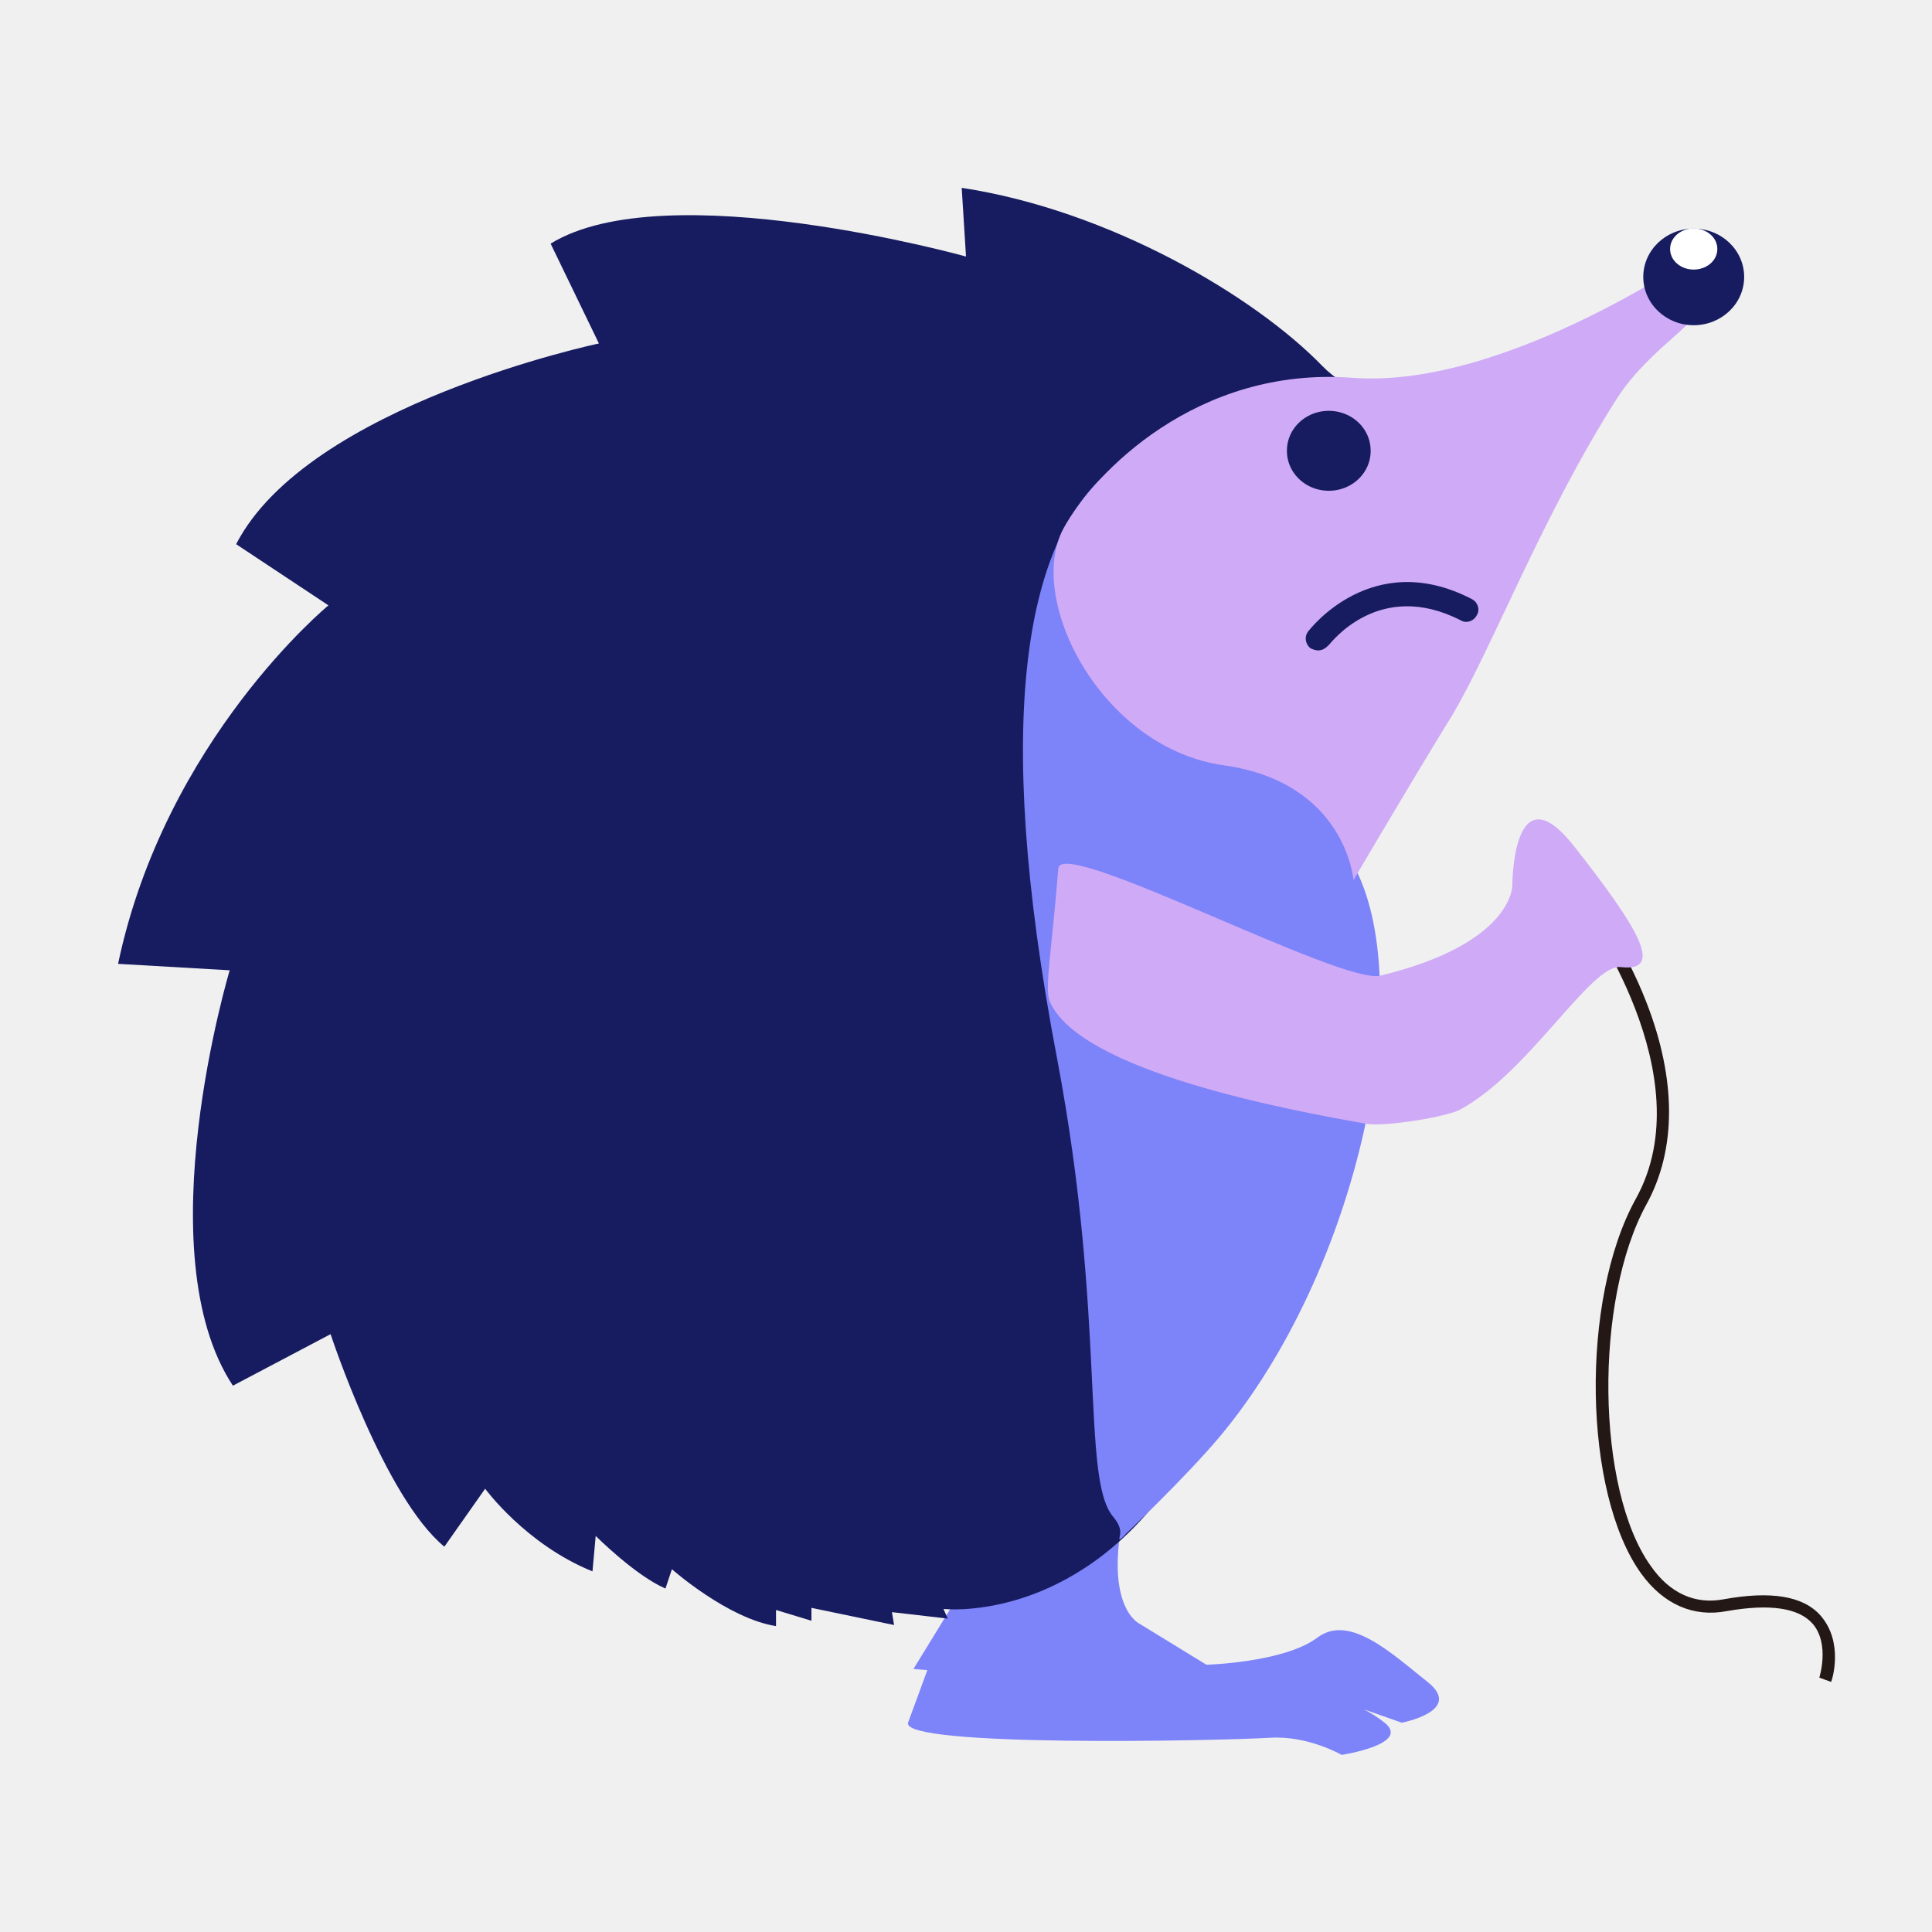
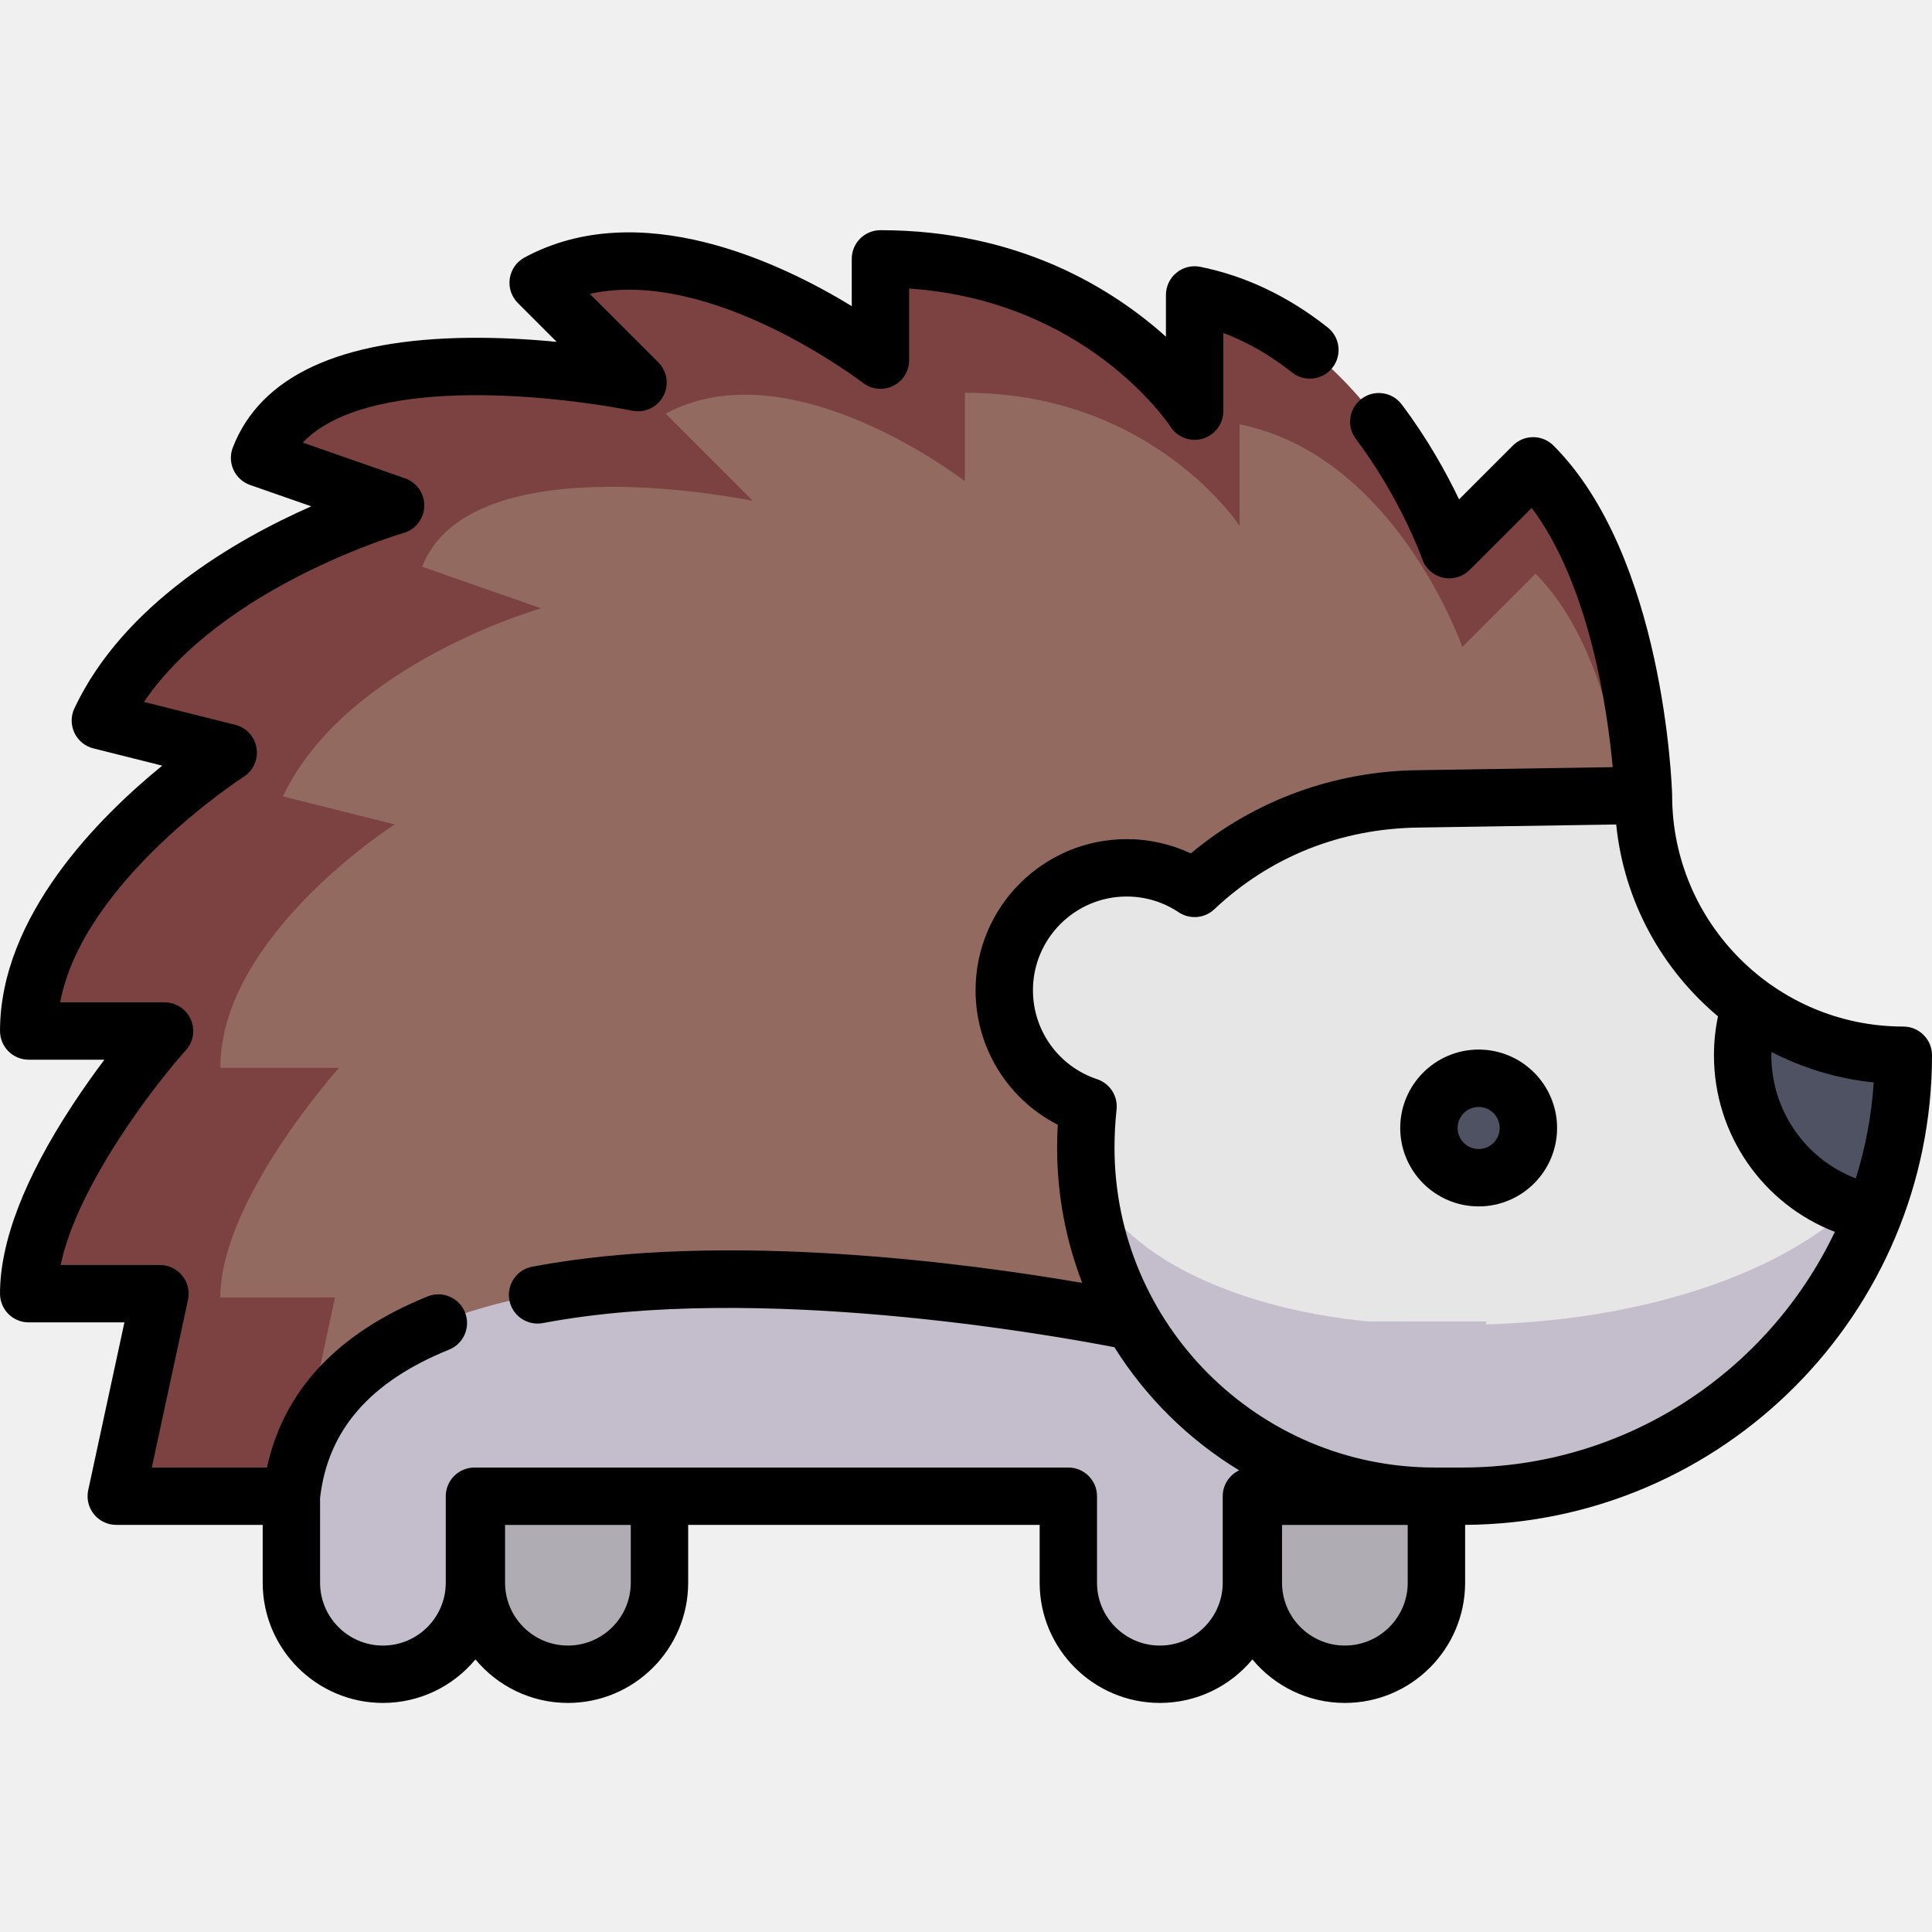
- <svg xmlns="http://www.w3.org/2000/svg" t="1568821858258" class="icon" viewBox="0 0 1024 1024" version="1.1" p-id="3648" width="200" height="200">
-   <defs>
-     <style type="text/css" />
-   </defs>
-   <path d="M970.524 891.449l-6.258-2.276s5.689-17.636-3.413-28.444c-7.396-8.533-22.756-10.809-45.511-6.827-17.636 3.413-33.564-3.413-45.511-19.911-30.72-42.667-32.427-145.067-2.844-198.542 36.409-65.422-27.876-152.462-28.444-153.6l5.12-3.982c0.569 1.138 17.067 22.756 29.013 53.476 15.929 40.96 15.929 77.938 0 106.951-27.876 50.631-26.738 151.324 2.276 191.716 10.24 14.791 23.893 20.48 38.684 17.636 25.031-4.551 42.098-1.707 51.2 8.533 12.516 14.222 6.258 34.133 5.689 35.271z" fill="#231815" p-id="3649" />
-   <path d="M504.036 852.196l-19.911 32.427 7.396 0.569-10.24 27.876c-3.413 13.084 163.271 9.671 192.284 7.964 19.911-1.138 37.547 9.102 37.547 9.102s36.978-5.689 22.756-17.067-31.289-14.222-31.289-14.222l40.391 14.222s32.996-6.258 13.653-21.618-41.529-36.409-58.596-23.324c-17.636 13.084-58.596 14.222-58.596 14.222l-35.271-21.618s-21.049-9.102-6.827-65.991-54.613-37.547-54.613-37.547l-38.684 95.004z" fill="#7D83F9" p-id="3650" />
-   <path d="M500.053 852.764l2.276 5.12-29.582-3.413 1.138 6.827-43.804-9.102v6.827l-18.773-5.689v8.533c-25.6-3.982-55.182-30.151-55.182-30.151L352.711 841.956c-15.929-6.827-36.978-27.876-36.978-27.876l-1.707 18.773c-35.271-14.222-56.889-43.804-56.889-43.804l-21.618 30.72c-31.858-26.169-60.302-112.64-60.302-112.64l-51.769 27.307c-46.649-70.542-1.707-220.16-1.707-220.16L62.578 510.862c25.031-118.898 111.502-190.009 111.502-190.009L125.156 288.427C163.271 214.471 317.44 182.044 317.44 182.044l-25.6-52.907C352.711 91.591 512 135.964 512 135.964l-2.276-36.409c78.507 11.947 155.307 57.458 191.147 94.436 26.169 26.738 77.369 24.462 104.107 21.049 10.24-1.138 19.911-6.258 27.876-13.653L905.671 130.844l-8.533 28.444s-29.582 32.996-57.458 73.956c-25.031 36.409-35.84 85.902-62.578 107.52-69.404 55.751-62.009 89.316-76.231 184.889-25.031 170.098-39.253 208.213-85.902 267.947-51.769 66.56-114.916 59.164-114.916 59.164z" fill="#171C61" p-id="3651" />
-   <path d="M680.391 232.107c-30.151-2.844-191.716-46.08-120.036 329.387 26.169 138.24 12.516 221.867 29.582 242.347 6.258 7.396 2.844 10.809 3.413 11.947 0.569 0.569 3.413-2.844 3.413-2.844s30.72-29.013 49.493-51.2c73.956-88.178 106.382-240.64 70.542-304.356-35.84-63.716 74.524-113.209 60.302-131.413-14.791-17.636-96.711-93.867-96.711-93.867z" fill="#7D83F9" p-id="3652" />
-   <path d="M905.671 130.844S799.289 206.507 716.8 200.249s-137.102 50.631-153.031 79.644c-20.48 37.547 19.911 116.622 84.764 125.724 64.853 9.102 68.836 60.871 68.836 60.871s30.72-52.338 51.769-86.471c21.049-34.702 47.787-105.813 87.609-168.391 17.636-27.876 48.356-42.667 42.667-50.631-24.462-32.996 6.258-30.151 6.258-30.151z" fill="#CFAAF7" p-id="3653" />
-   <path d="M682.098 238.933a22.187 21.049 0 1 0 44.373 0 22.187 21.049 0 1 0-44.373 0Z" fill="#171C61" p-id="3654" />
-   <path d="M698.596 344.747c-1.138 0-2.844-0.569-3.982-1.138-2.844-2.276-3.413-6.258-1.138-9.102 0.569-0.569 33.564-44.373 86.471-17.067 3.413 1.707 4.551 5.689 2.844 8.533-1.707 3.413-5.689 4.551-8.533 2.844-43.236-22.187-68.836 11.947-69.973 13.084-1.707 1.707-3.413 2.844-5.689 2.844z" fill="#171C61" p-id="3655" />
-   <path d="M731.591 517.12c70.542-17.067 69.973-47.787 69.973-47.787s0-62.578 32.996-20.48 48.356 66.56 24.462 63.716c-15.929-1.707-48.356 55.751-85.333 75.662-7.964 3.982-40.391 9.102-49.493 7.396-42.098-7.396-151.893-27.876-167.822-64.853-2.844-7.396 1.138-27.307 4.551-70.542 1.707-17.067 150.187 62.009 170.667 56.889z" fill="#CFAAF7" p-id="3656" />
-   <path d="M870.969 146.773a26.738 25.6 0 1 0 53.476 0 26.738 25.6 0 1 0-53.476 0Z" fill="#171C61" p-id="3657" />
-   <path d="M885.191 131.982a12.516 10.809 0 1 0 25.031 0 12.516 10.809 0 1 0-25.031 0Z" fill="#FFFFFF" p-id="3658" />
+ <svg xmlns="http://www.w3.org/2000/svg" height="512pt" viewBox="0 -61 512 512" width="512pt">
+   <path d="m355.898 382.695c-13.398 0-24.262-10.859-24.262-24.258v-22.922l48.52-32.699v55.621c0 13.398-10.859 24.258-24.258 24.258zm0 0" fill="#afacb3" />
+   <path d="m149.996 382.695c-13.398 0-24.258-10.859-24.258-24.258v-22.922l48.52-33.375v56.297c0 13.398-10.863 24.258-24.262 24.258zm0 0" fill="#afacb3" />
+   <path d="m435.527 149.781-3.438 11.516-50.219 168.457-1.711 5.758h-48.523v22.926c0 3.84-.895 7.48-2.496 10.703-1.176 2.406-2.746 4.586-4.613 6.449-4.391 4.391-10.453 7.109-17.145 7.109-13.402 0-24.262-10.871-24.262-24.262v-22.926h-157.383v22.926c0 2.027-.254 4.004-.719 5.891-2.637 10.551-12.18 18.371-23.543 18.371-13.395 0-24.254-10.871-24.254-24.262v-22.926h-46.414l11.578-53.664h-34.785c0-29.535 36.004-69.621 36.004-69.621h-36.004c0-40.078 52.883-73.781 52.883-73.781l-33.895-8.484c18.918-40.152 78.25-57.023 78.25-57.023l-36.062-12.59c14.773-37.98 100.293-19.953 100.293-19.953l-26.453-26.465c37.973-20.508 90.703 20.512 90.703 20.512v-26.836c56.957 0 83.27 40.352 83.27 40.352v-30.793c47.398 9.551 67.504 67.504 67.504 67.504l22.215-22.211c27.422 27.414 29.219 87.324 29.219 87.324zm0 0" fill="#7c4242" />
+   <path d="m432.484 167.391-48.402 162.363h-305.41l10.121-46.922h-30.406c0-25.812 31.469-60.855 31.469-60.855h-31.469c0-35.039 46.223-64.5 46.223-64.5l-29.625-7.422c16.547-35.102 68.406-49.852 68.406-49.852l-31.523-11.012c12.906-33.195 87.68-17.438 87.68-17.438l-23.125-23.129c33.195-17.934 79.293 17.926 79.293 17.926v-23.461c49.793 0 72.789 35.273 72.789 35.273v-26.918c41.434 8.355 59.016 59.016 59.016 59.016l19.414-19.426c18.98 18.98 23.918 55.754 25.156 70.262.324 3.824.395 6.094.395 6.094zm0 0" fill="#936a60" />
+   <path d="m504.395 218.652c-38.031 0-68.863-30.832-68.863-68.867l-59.547.922c-23.387.262-43.992 9.199-59.398 23.73-5.152-3.445-11.344-5.453-18.004-5.453-17.918 0-32.445 14.523-32.445 32.441 0 14.34 9.309 26.5 22.207 30.785-.391 3.574-.594 7.211-.594 10.898 0 51.035 41.371 92.406 92.406 92.406h7.375c64.543 0 116.863-52.32 116.863-116.863zm0 0" fill="#e6e6e6" />
+   <path d="m393.957 289.215-13.797 46.297h-48.523v22.922c0 6.691-2.719 12.766-7.109 17.156-4.391 4.387-10.453 7.105-17.145 7.105-13.402 0-24.262-10.867-24.262-24.262v-22.922h-157.383v22.922c0 13.395-10.859 24.262-24.262 24.262-13.395 0-24.254-10.867-24.254-24.262v-22.922c9.797-91.668 222.84-46.297 222.84-46.297zm0 0" fill="#c4becc" />
+   <path d="m501.938 242.645c-1.289 6.156-3.051 12.137-5.262 17.895h-.012c-16.84 43.852-59.352 74.977-109.133 74.977h-7.371c-25.52 0-48.625-10.34-65.344-27.059-16.719-16.73-27.059-39.828-27.059-65.344v-.152c.039 12.996 10.371 24.766 27.059 33.285 16.719 8.535 39.824 13.816 65.344 13.816h7.371c49.781 0 92.293-15.887 109.133-38.281h.012c2.211-2.941 3.973-5.992 5.262-9.137zm0 0" fill="#c4becc" />
+   <path d="m504.398 218.652c0 14.762-2.738 28.887-7.727 41.883h-.008c-19.832-3.641-34.848-21.008-34.848-41.883 0-4.594.73-9.012 2.078-13.16 11.367 8.285 25.367 13.16 40.504 13.16zm0 0" fill="#4f5263" />
+   <path d="m405.039 237.926c0 7.281-5.902 13.184-13.18 13.184-7.281 0-13.18-5.902-13.18-13.184 0-7.277 5.898-13.18 13.18-13.18 7.277 0 13.18 5.902 13.18 13.18zm0 0" fill="#4f5263" />
+   <path d="m512 218.652c0-4.199-3.402-7.605-7.605-7.605-33.777 0-61.262-27.48-61.262-61.262 0-.035-.004-.074-.004-.109 0-.039.004-.078 0-.121-.078-2.566-2.227-63.262-31.445-92.48-2.973-2.969-7.785-2.969-10.754 0l-14.262 14.262c-3.234-6.77-8.238-15.918-15.195-25.156-2.527-3.355-7.297-4.023-10.652-1.496-3.352 2.527-4.023 7.293-1.496 10.648 11.902 15.793 17.527 31.676 17.582 31.828.859 2.473 2.93 4.332 5.48 4.918 2.559.586 5.227-.184 7.078-2.035l16.445-16.441c15.406 20.508 20.105 53.754 21.48 68.703l-51.492.797c-22.34.25-43.547 8.043-60.316 22.059-5.289-2.484-11.07-3.781-17-3.781-22.082 0-40.047 17.965-40.047 40.047 0 15.219 8.543 28.879 21.781 35.645-.113 2.02-.172 4.035-.172 6.039 0 12.637 2.363 24.734 6.66 35.875-28.969-5.008-94.391-14.031-145.758-4.301-4.125.781-6.836 4.758-6.059 8.887.785 4.125 4.77 6.836 8.887 6.055 56.84-10.77 134.945 3.195 151.457 6.402 8.316 13.281 19.656 24.484 33.055 32.621-2.57 1.223-4.352 3.832-4.352 6.867v22.922c0 9.184-7.473 16.652-16.656 16.652-9.188 0-16.656-7.469-16.656-16.652v-22.922c0-4.199-3.402-7.605-7.605-7.605h-157.379c-4.199 0-7.605 3.406-7.605 7.605v22.922c0 9.184-7.469 16.652-16.652 16.652-9.188 0-16.656-7.469-16.656-16.652v-22.457c2.043-17.973 13.23-30.84 34.199-39.32 3.891-1.574 5.77-6.008 4.195-9.902-1.57-3.891-6.004-5.773-9.898-4.195-23.848 9.645-38.133 24.883-42.57 45.348h-30.523l9.594-44.465c.484-2.246-.074-4.59-1.516-6.379-1.445-1.785-3.621-2.828-5.918-2.828h-26.32c4.418-21.066 24.777-47.543 33.191-56.93 2.008-2.23 2.512-5.434 1.289-8.176-1.223-2.742-3.945-4.508-6.945-4.508h-27.664c6.082-32.203 48.176-59.473 48.629-59.762 2.562-1.633 3.906-4.633 3.418-7.633-.484-2.996-2.711-5.418-5.656-6.156l-24.172-6.059c20.871-30.754 68.25-44.617 68.762-44.762 3.191-.91 5.426-3.777 5.523-7.09.094-3.316-1.965-6.312-5.094-7.406l-27.113-9.469c9.406-9.879 28.441-12.371 44.086-12.555 22.172-.254 42.98 4.055 43.188 4.098 3.289.695 6.648-.859 8.254-3.816 1.602-2.957 1.07-6.621-1.309-9l-18.141-18.137c32.113-7.211 71.906 23.23 72.344 23.566 2.293 1.785 5.402 2.105 8.008.828 2.609-1.273 4.266-3.926 4.266-6.832v-18.977c46.637 3.211 68.352 35.23 69.285 36.645 1.84 2.82 5.312 4.094 8.535 3.137 3.227-.961 5.438-3.922 5.438-7.289v-20.723c6.336 2.383 12.438 5.887 18.219 10.469 3.293 2.609 8.074 2.055 10.684-1.238 2.605-3.289 2.055-8.074-1.238-10.684-10.406-8.246-21.766-13.652-33.766-16.074-2.23-.449-4.551.125-6.316 1.57-1.766 1.445-2.789 3.605-2.789 5.887v11.062c-14.02-12.602-38.832-28.227-75.656-28.227-4.199 0-7.605 3.406-7.605 7.605v12.523c-18.965-11.59-56.273-29.332-86.719-12.887-2.113 1.141-3.562 3.215-3.91 5.59-.348 2.379.449 4.777 2.148 6.477l10.285 10.285c-6.938-.672-14.898-1.152-23.137-1.07-34.238.355-55.332 10.133-62.691 29.062-.75 1.922-.684 4.066.18 5.941.863 1.871 2.453 3.312 4.398 3.996l16.211 5.66c-20.141 8.879-49.785 25.977-62.773 53.531-.969 2.059-.965 4.441.008 6.496.973 2.059 2.816 3.57 5.023 4.121l18.25 4.574c-16.707 13.59-42.992 39.824-42.992 70.32 0 4.199 3.402 7.605 7.605 7.605h20.062c-2.617 3.477-5.516 7.523-8.422 11.957-12.77 19.457-19.246 36.297-19.246 50.055 0 4.199 3.402 7.602 7.605 7.602h25.363l-9.594 44.469c-.484 2.246.074 4.59 1.52 6.379 1.441 1.785 3.617 2.824 5.914 2.824h38.805v15.316c0 17.57 14.297 31.863 31.867 31.863 9.844 0 18.66-4.488 24.512-11.531 5.852 7.043 14.664 11.531 24.512 11.531 17.57 0 31.867-14.293 31.867-31.863v-15.316h93.145v15.316c0 17.57 14.297 31.863 31.863 31.863 9.848 0 18.664-4.488 24.516-11.531 5.848 7.043 14.664 11.531 24.512 11.531 17.57 0 31.863-14.293 31.863-31.863v-15.324c68.293-.398 123.73-56.07 123.73-124.457zm-344.84 139.785c0 9.184-7.473 16.652-16.656 16.652s-16.656-7.469-16.656-16.652v-15.316h33.312zm324.648-107.137c-13.281-5.098-22.387-17.949-22.387-32.648 0-.293.023-.582.031-.875 8.277 4.27 17.422 7.09 27.105 8.078-.578 8.805-2.203 17.328-4.75 25.445zm-118.746 107.137c0 9.184-7.473 16.652-16.656 16.652-9.188 0-16.656-7.469-16.656-16.652v-15.316h33.309v15.316zm14.469-30.527h-7.371c-46.762 0-84.805-38.039-84.805-84.801 0-3.336.184-6.727.547-10.074.391-3.559-1.762-6.906-5.16-8.039-10.168-3.379-17-12.852-17-23.57 0-13.695 11.141-24.84 24.84-24.84 4.93 0 9.695 1.445 13.777 4.172 2.949 1.969 6.867 1.641 9.441-.789 14.777-13.938 33.543-21.426 54.301-21.66l52.211-.809c2.047 20.352 12.109 38.367 26.973 50.848-.707 3.379-1.07 6.824-1.07 10.305 0 21.047 13.023 39.457 32.035 46.805-17.562 36.895-55.211 62.453-98.719 62.453zm0 0" />
+   <path d="m391.859 217.145c-11.461 0-20.785 9.324-20.785 20.781 0 11.461 9.324 20.785 20.785 20.785s20.785-9.324 20.785-20.785c0-11.457-9.324-20.781-20.785-20.781zm0 26.359c-3.074 0-5.578-2.5-5.578-5.578 0-3.074 2.504-5.574 5.578-5.574s5.574 2.5 5.574 5.574c0 3.078-2.5 5.578-5.574 5.578zm0 0" />
</svg>
